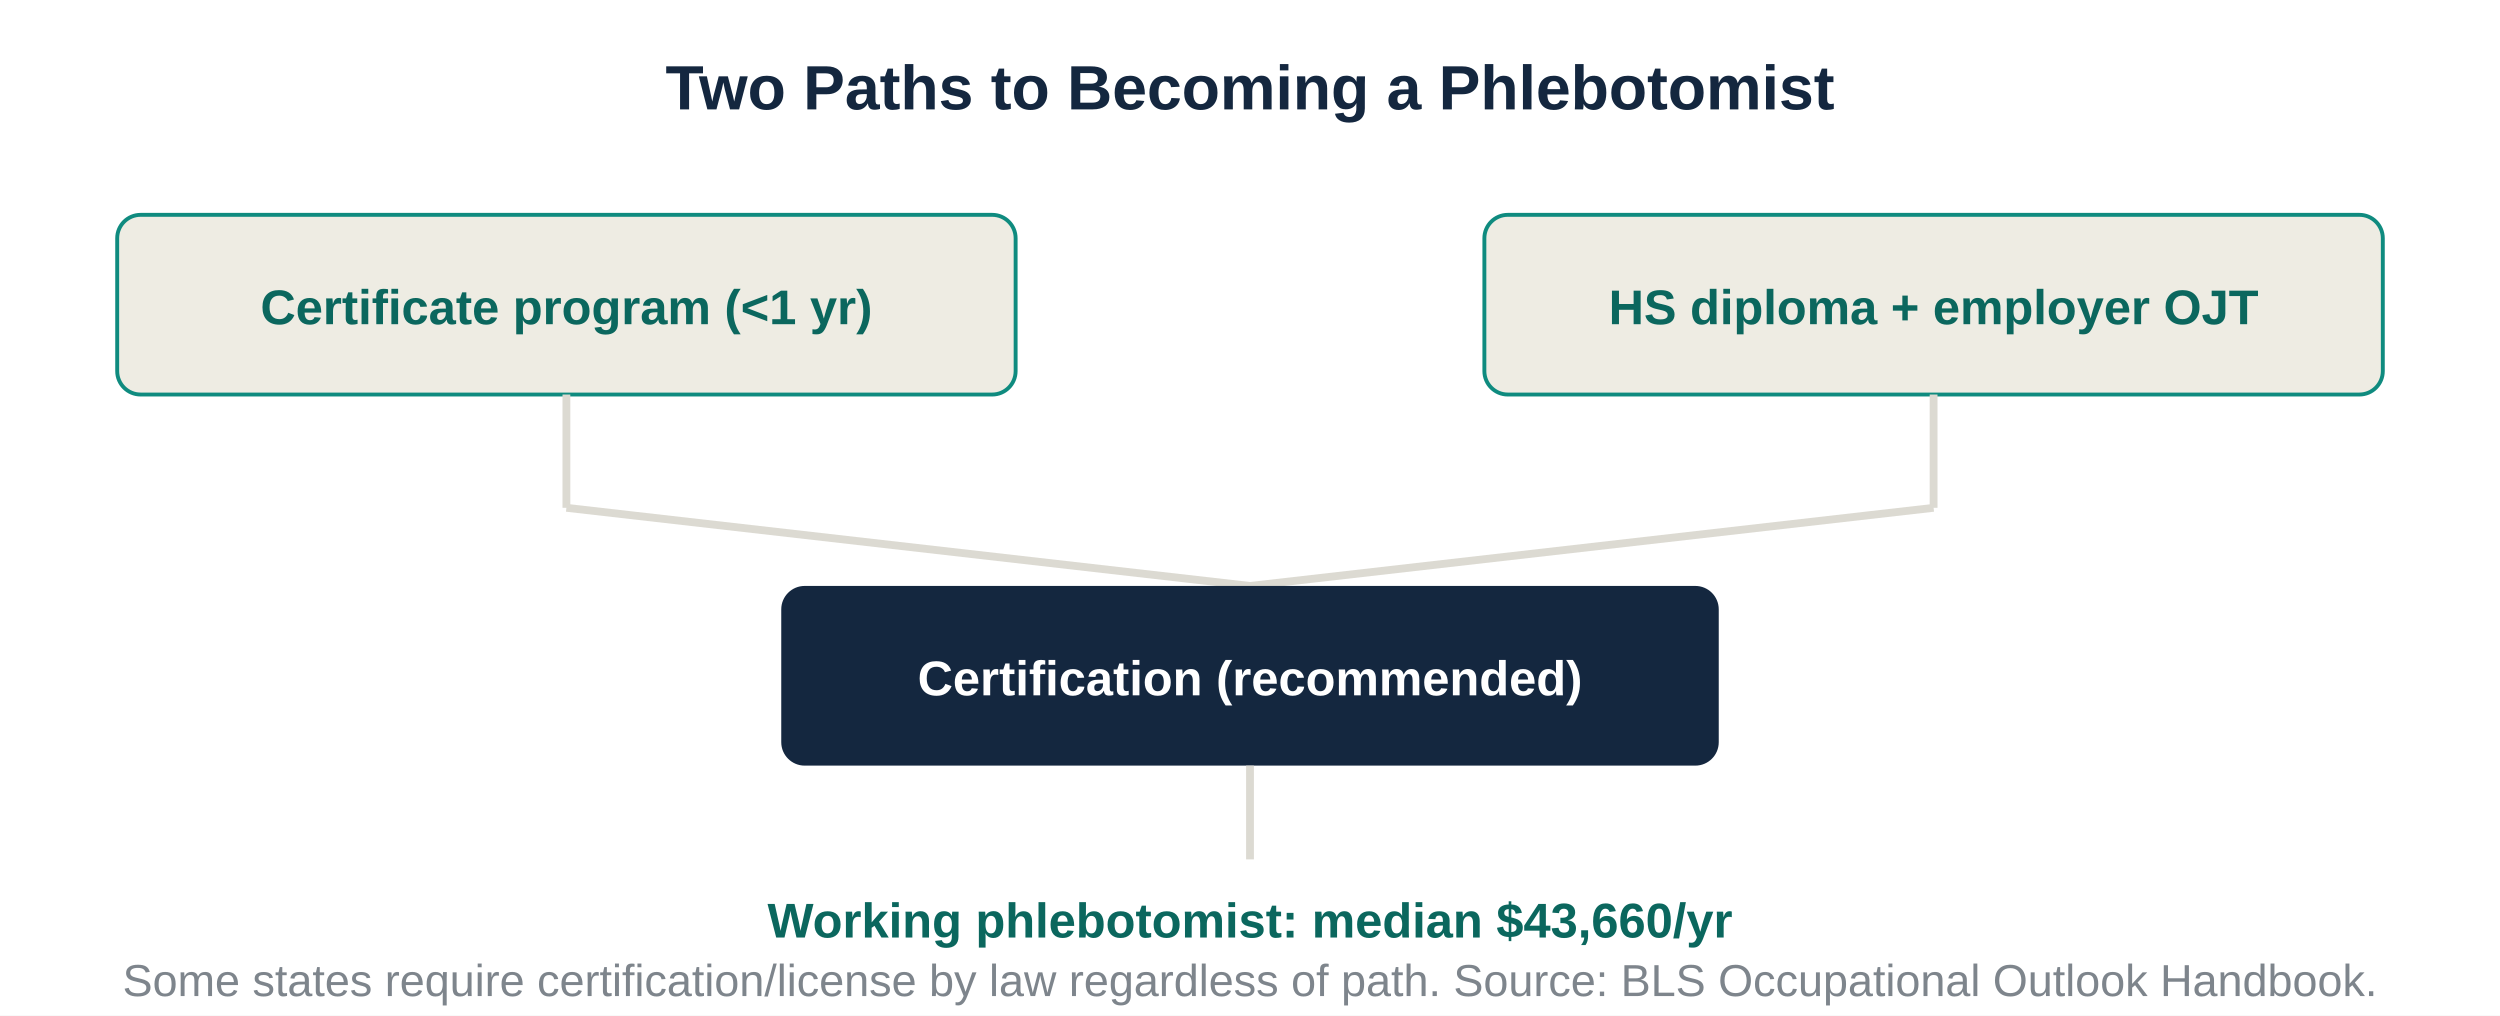
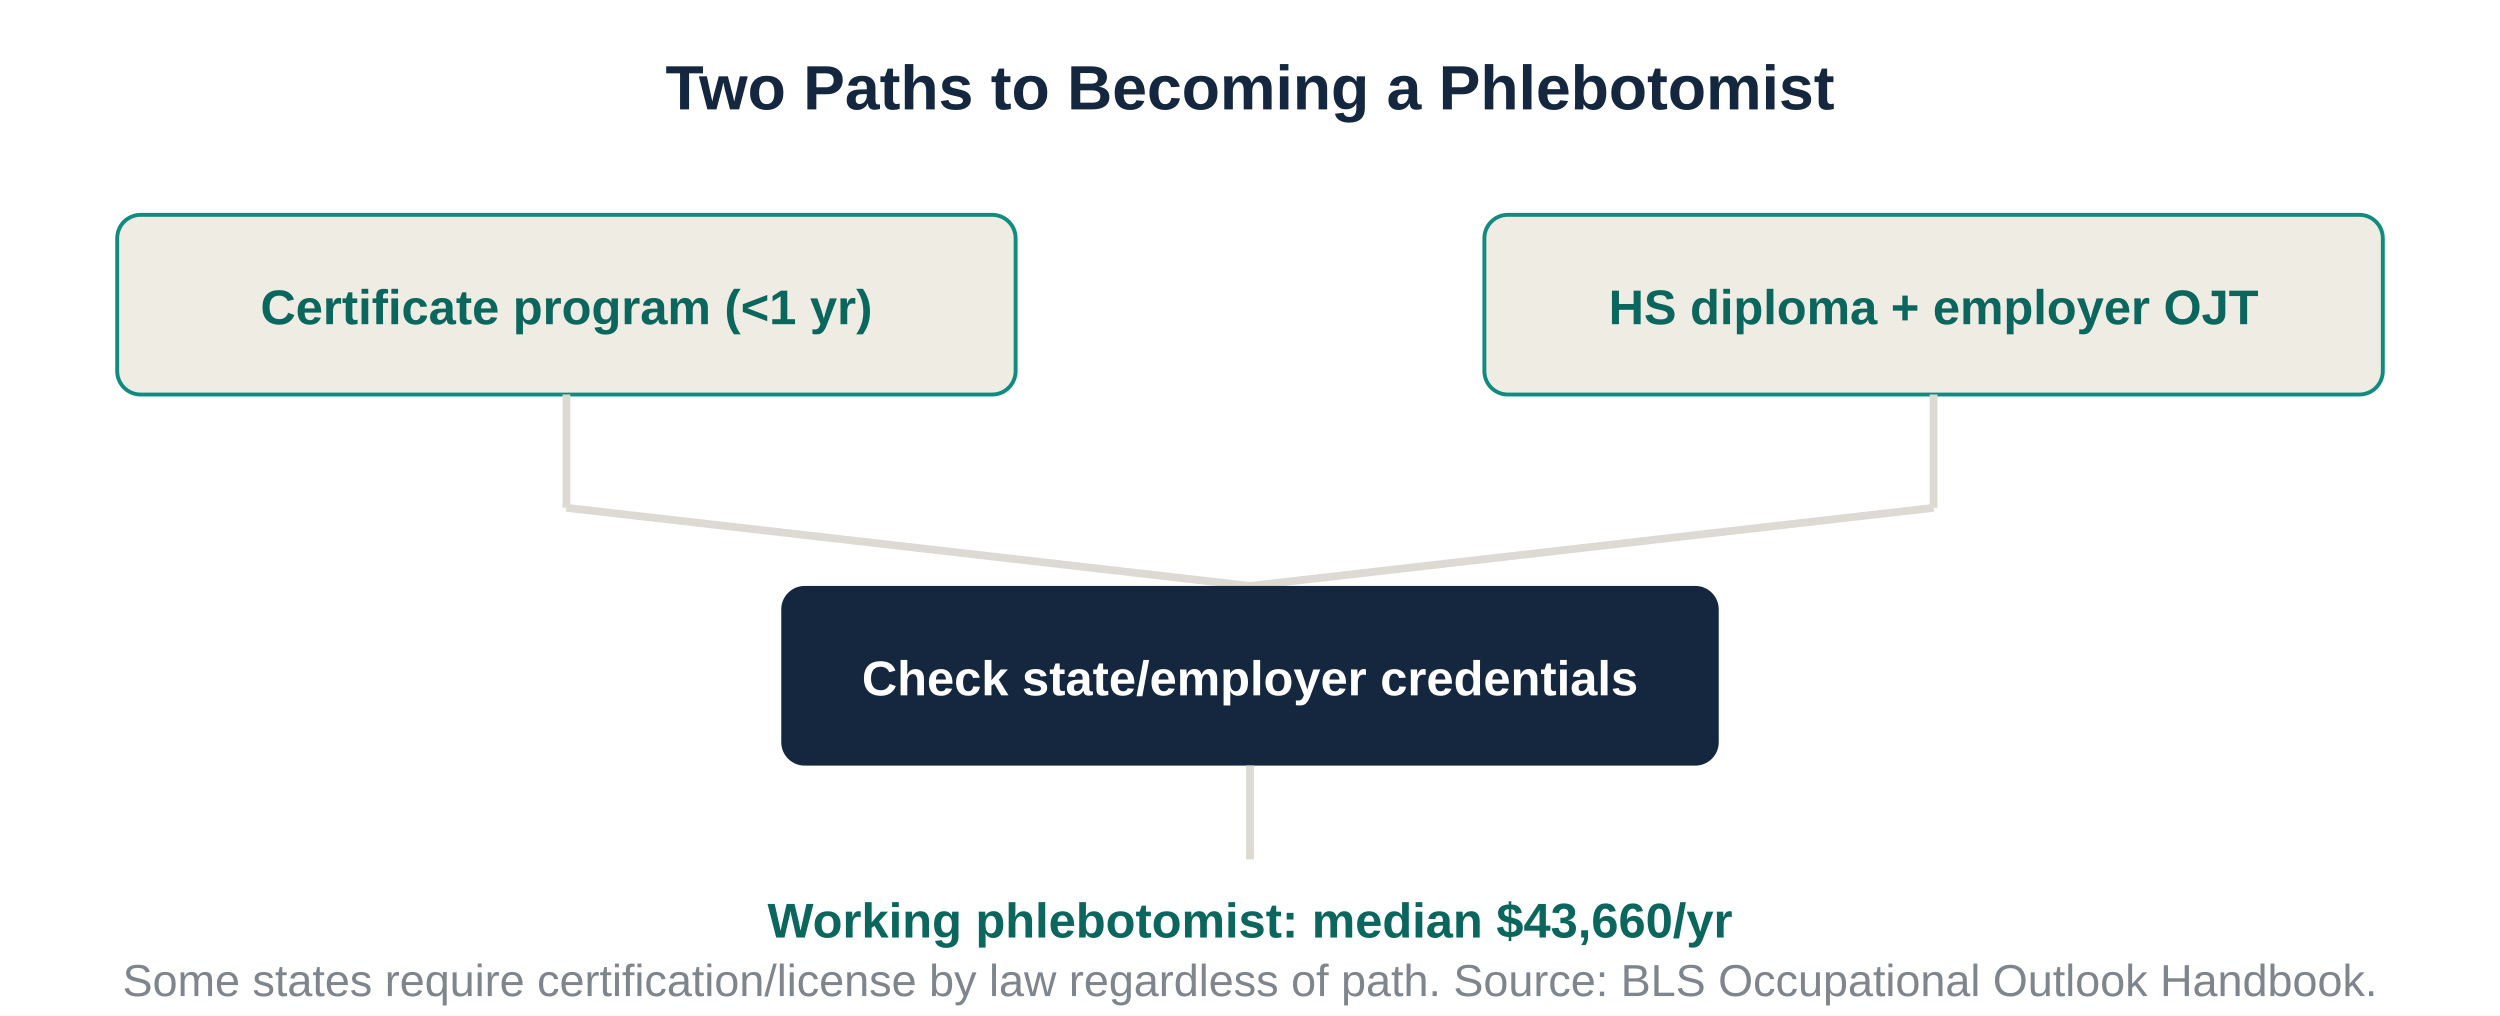
<svg xmlns="http://www.w3.org/2000/svg" viewBox="0 0 640 260" font-family="Arial, sans-serif">
  <rect width="640" height="260" fill="white" />
  <text x="320" y="28" text-anchor="middle" font-size="16" font-weight="700" fill="#14273f">Two Paths to Becoming a Phlebotomist</text>
  <g font-size="12.5" fill="#14212e">
    <rect x="30" y="55" width="230" height="46" rx="6" fill="#eeece3" stroke="#0f8b7f" />
    <text x="145" y="83" text-anchor="middle" font-weight="700" fill="#0b675e">Certificate program (&lt;1 yr)</text>
    <line x1="145" y1="101" x2="145" y2="130" stroke="#dcdad2" stroke-width="2" />
    <rect x="380" y="55" width="230" height="46" rx="6" fill="#eeece3" stroke="#0f8b7f" />
    <text x="495" y="83" text-anchor="middle" font-weight="700" fill="#0b675e">HS diploma + employer OJT</text>
    <line x1="495" y1="101" x2="495" y2="130" stroke="#dcdad2" stroke-width="2" />
    <line x1="145" y1="130" x2="320" y2="150" stroke="#dcdad2" stroke-width="2" />
    <line x1="495" y1="130" x2="320" y2="150" stroke="#dcdad2" stroke-width="2" />
    <rect x="200" y="150" width="240" height="46" rx="6" fill="#14273f" />
-     <text x="320" y="178" text-anchor="middle" font-weight="700" fill="white">Certification (recommended)</text>
+     <text x="320" y="178" text-anchor="middle" font-weight="700" fill="white">Check state/employer credentials</text>
    <line x1="320" y1="196" x2="320" y2="220" stroke="#dcdad2" stroke-width="2" />
    <rect x="170" y="220" width="300" height="4" fill="none" />
    <text x="320" y="240" text-anchor="middle" font-weight="700" fill="#0b675e">Working phlebotomist: median $43,660/yr</text>
  </g>
  <text x="320" y="255" text-anchor="middle" font-size="11.5" fill="#14212e" opacity="0.55">Some states require certification/license by law regardless of path. Source: BLS Occupational Outlook Handbook.</text>
</svg>
